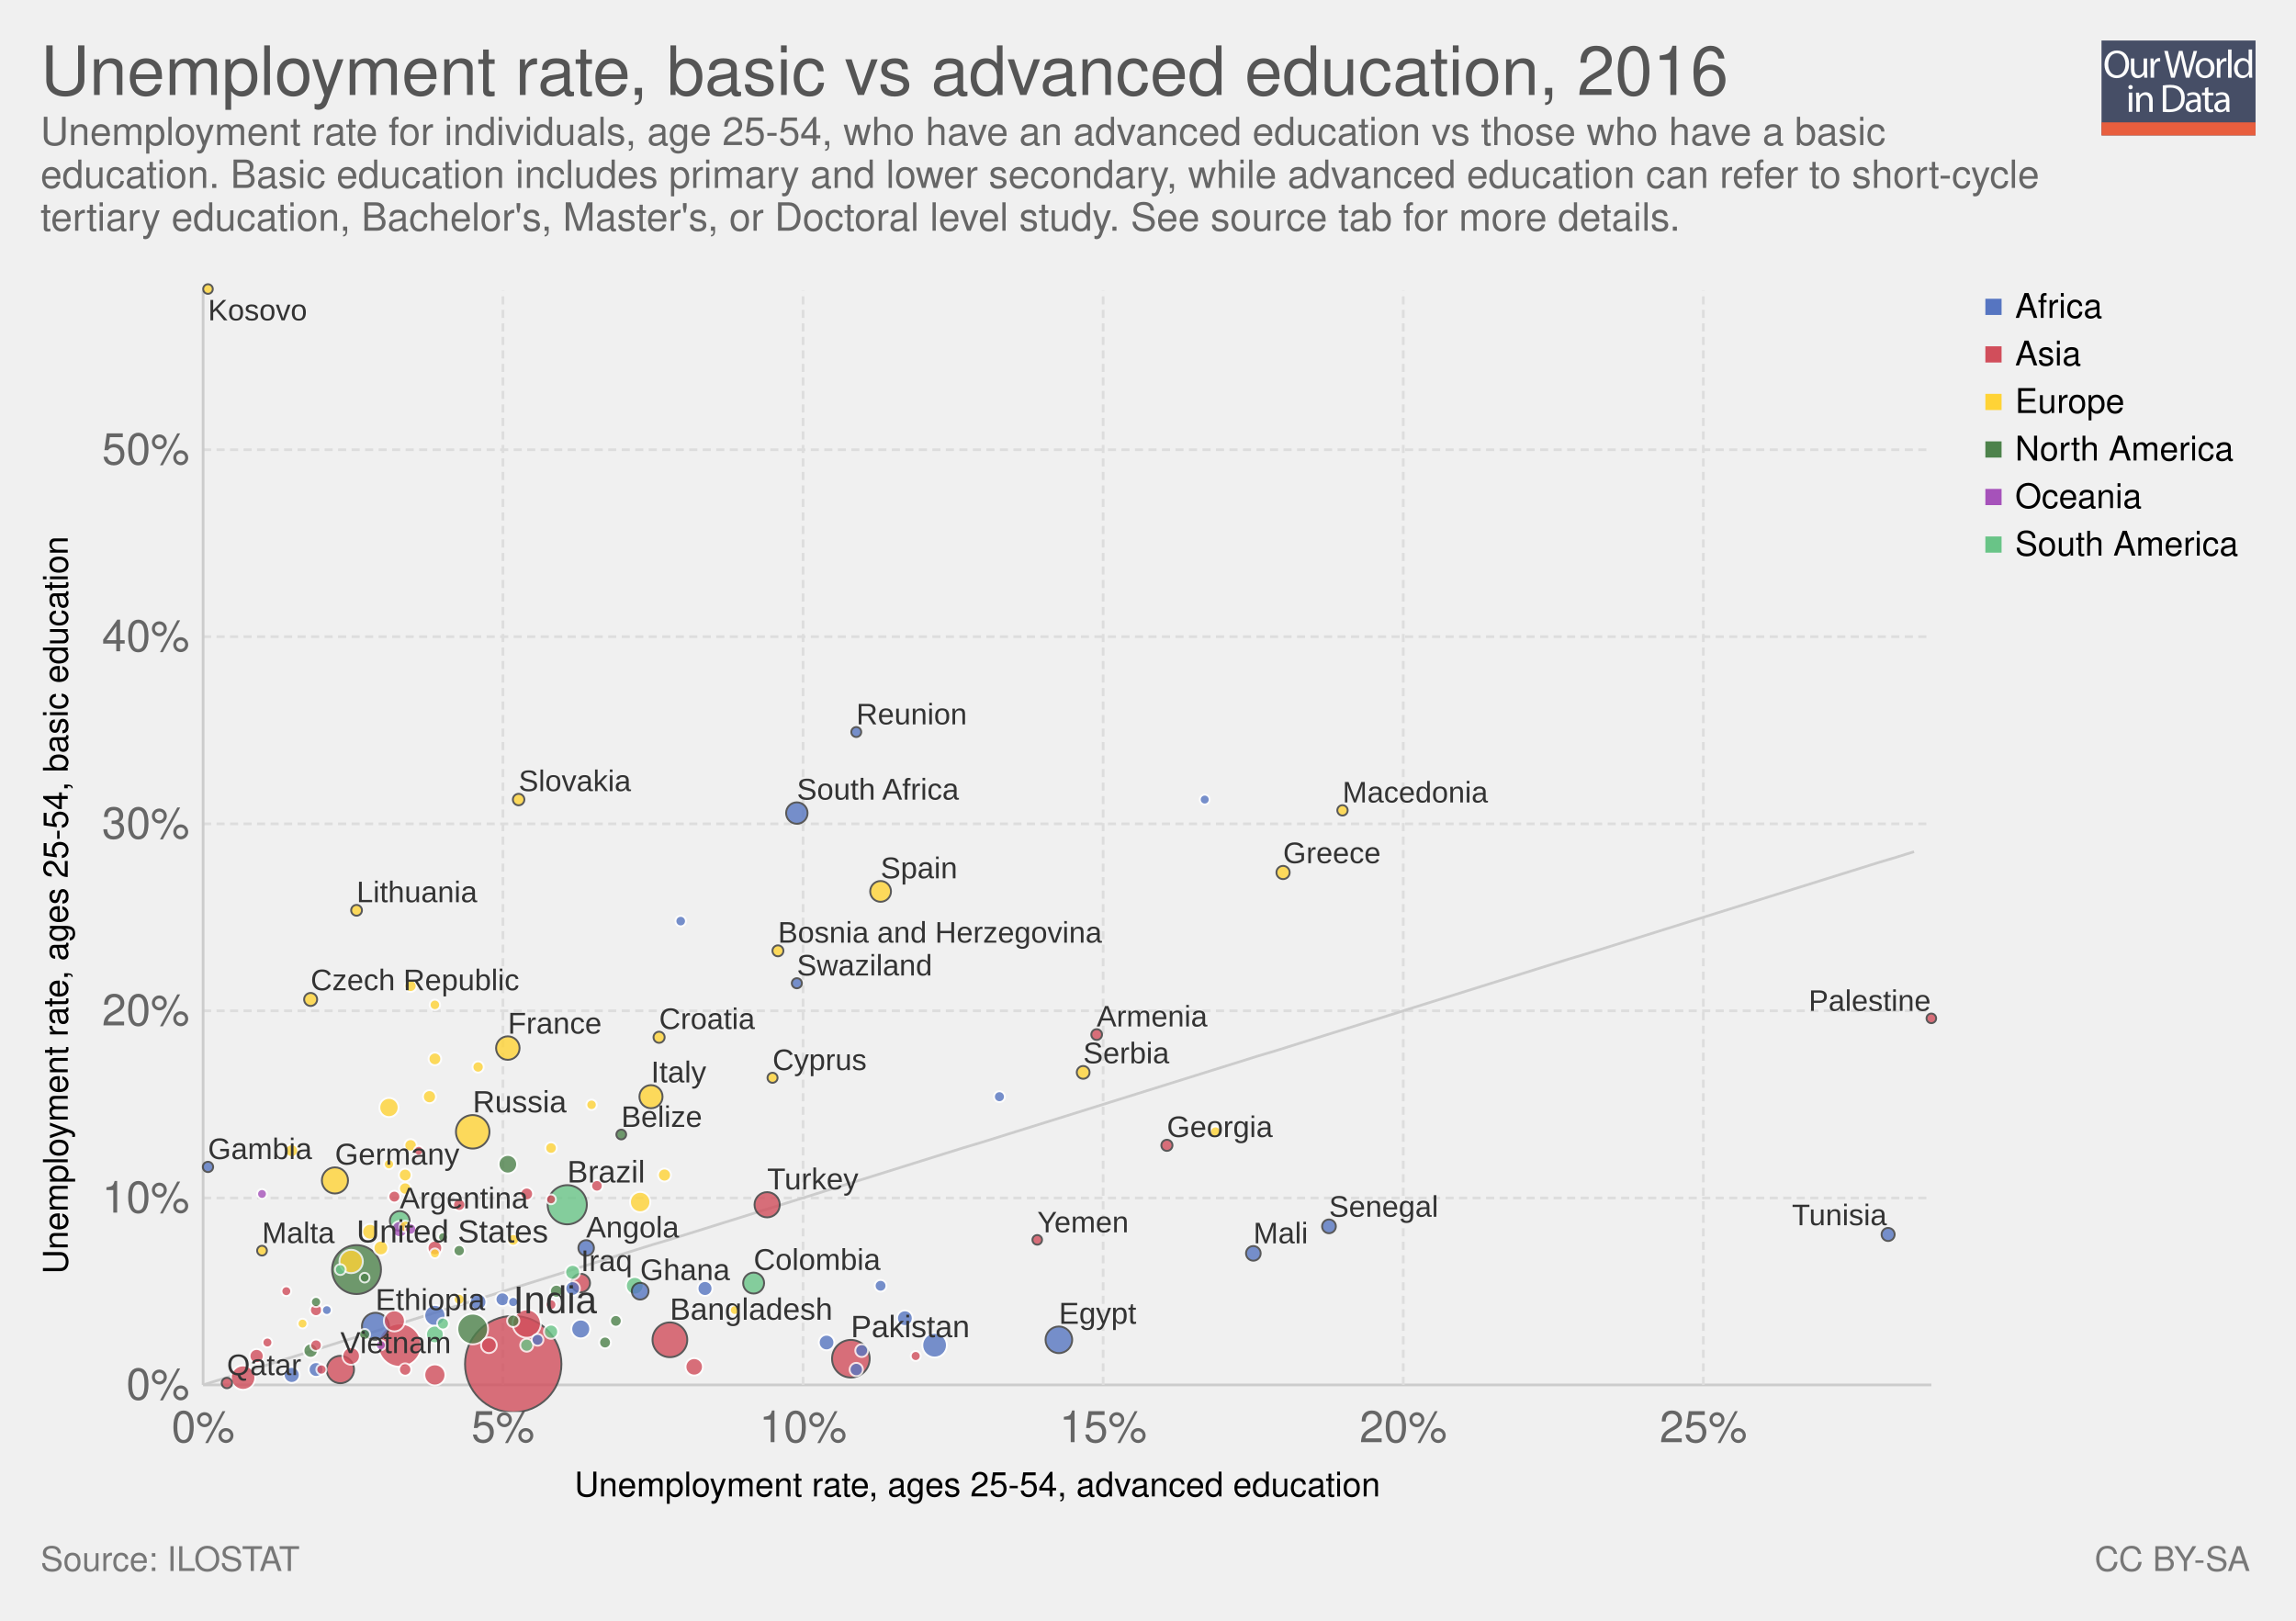
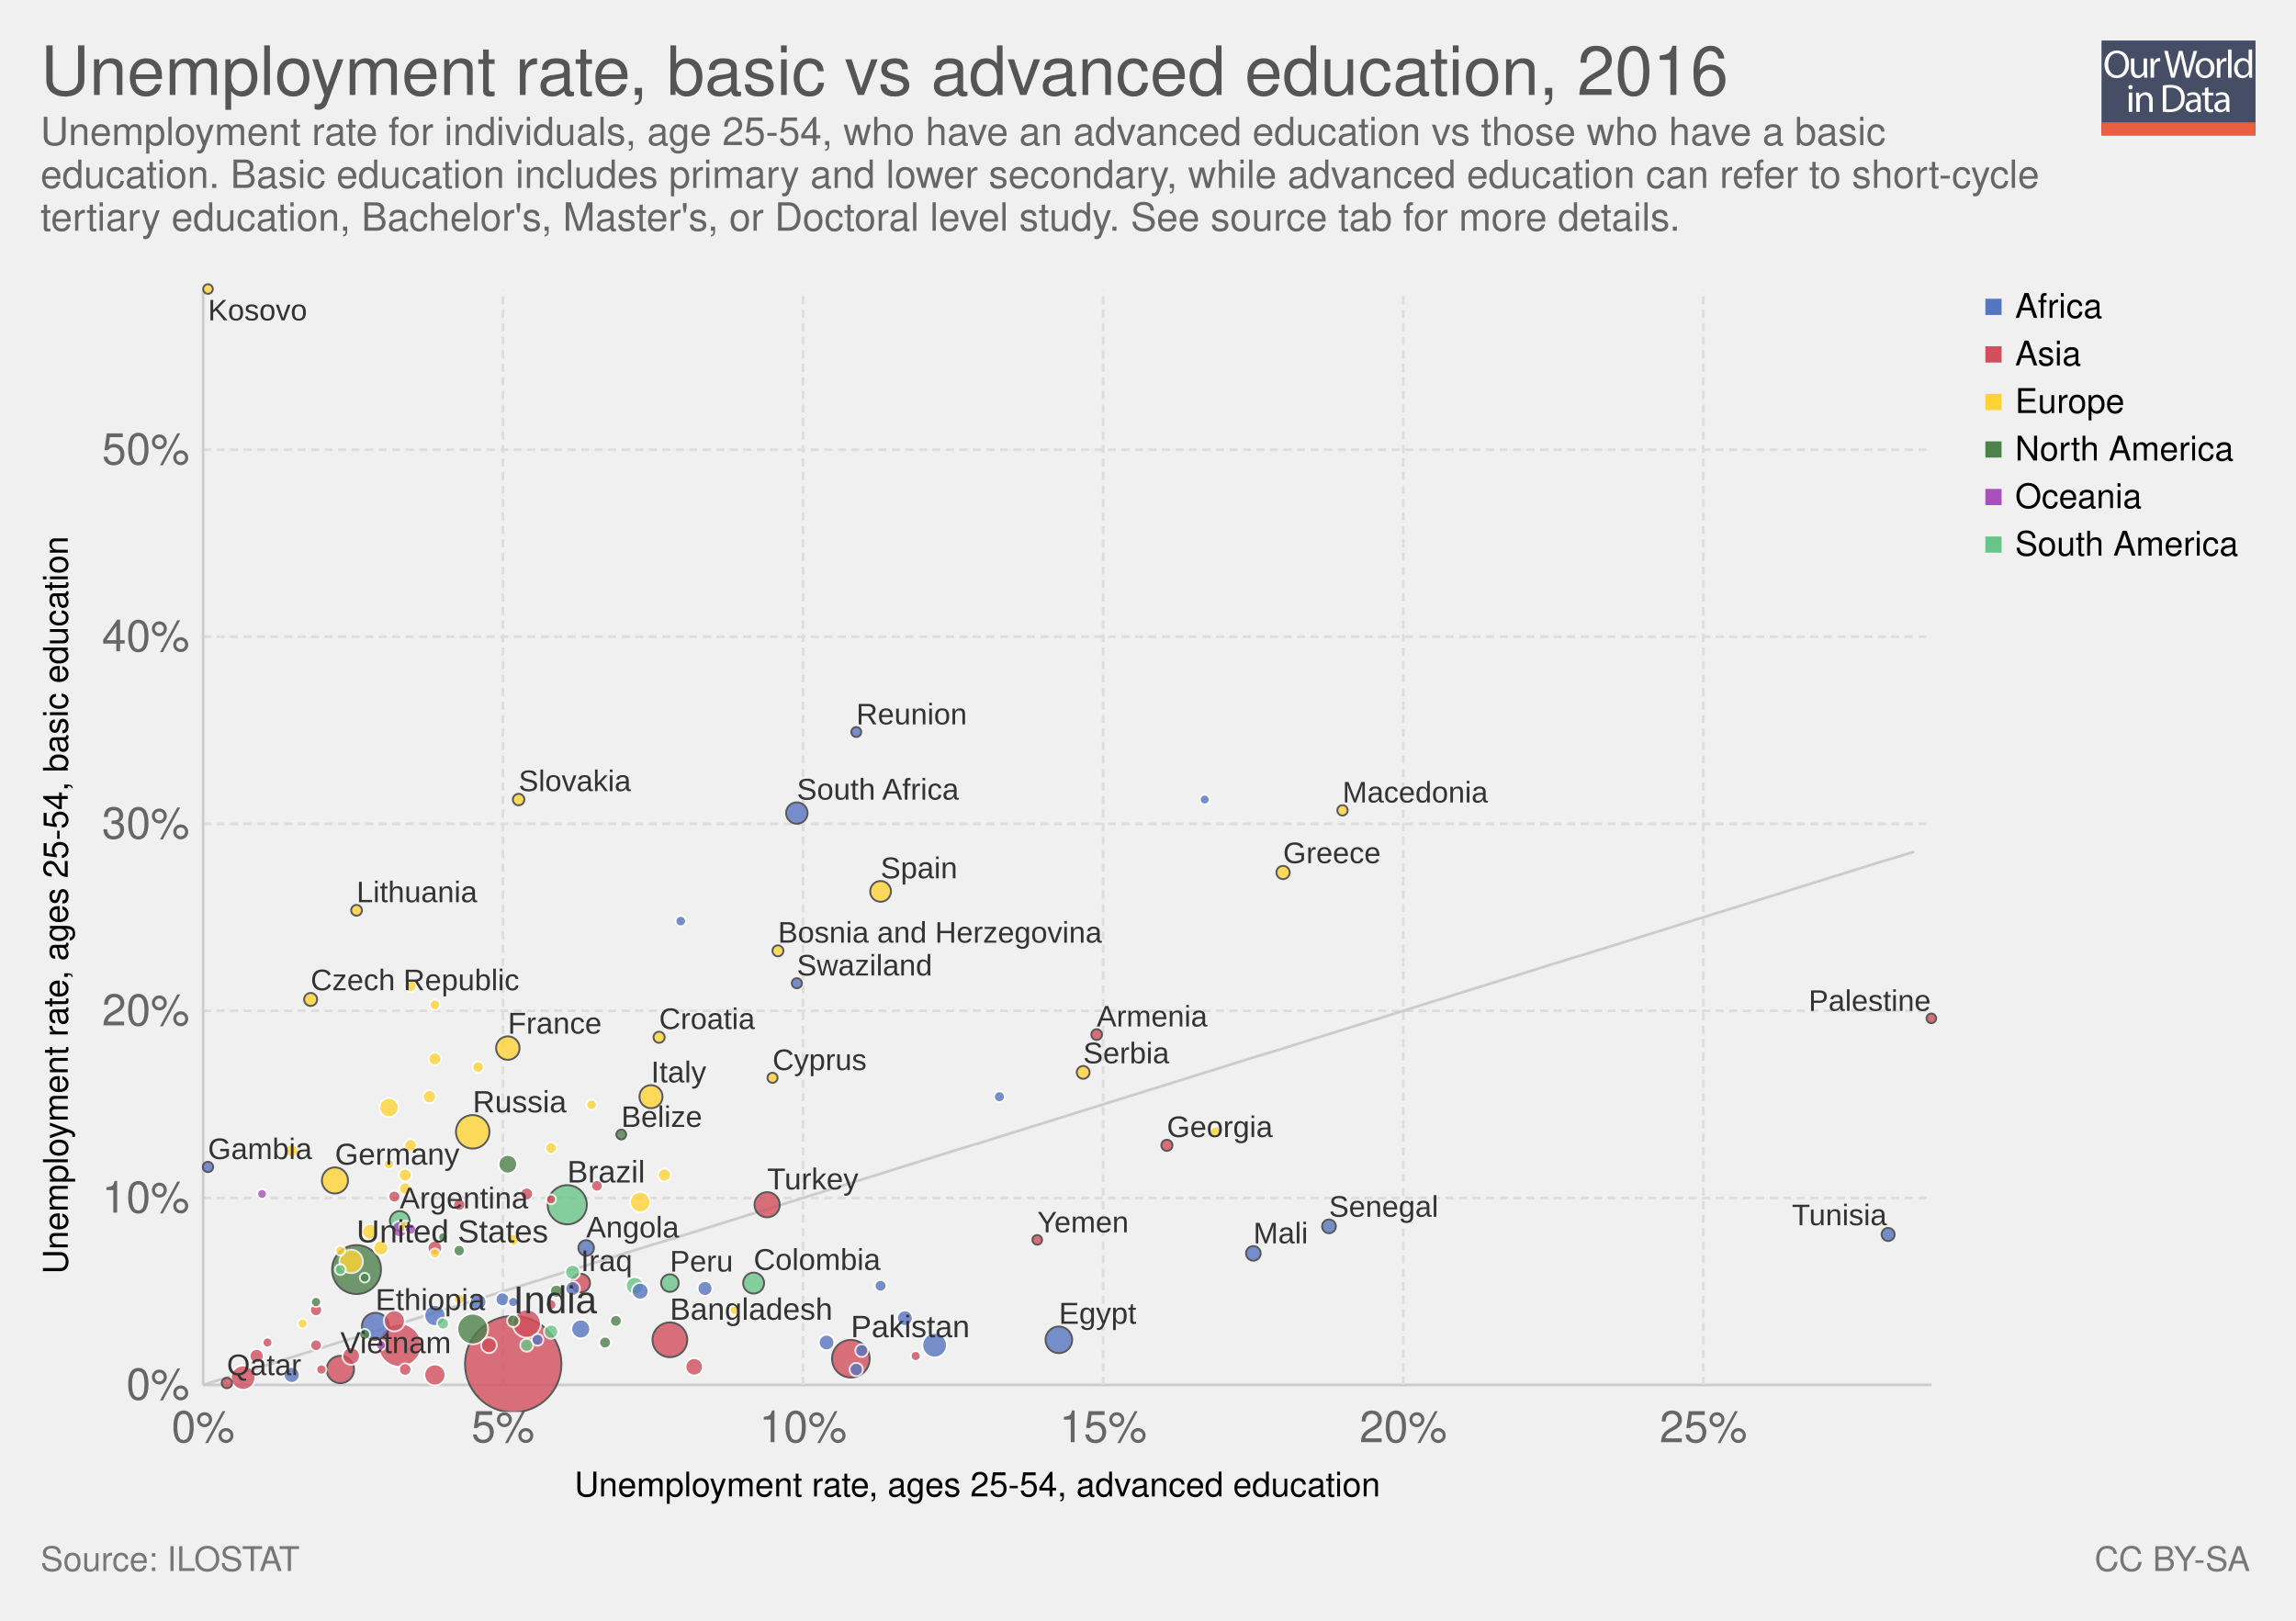
<svg xmlns="http://www.w3.org/2000/svg" xmlns:xlink="http://www.w3.org/1999/xlink" version="1.1" style="font-family: 'Helvetica Neue', Helvetica, Arial, sans-serif; font-size: 18px; background-color: white; text-rendering: optimizeLegibility; -webkit-font-smoothing: antialiased;" width="850" height="600">
  <g class="ChartTab">
    <g class="HeaderView">
      <g opacity="0.8" transform="translate(778, 15) scale(0.27)">
        <a xlink:href="https://ourworldindata.org" target="_blank">
          <g>
            <rect x="0" y="0" fill="#1B2543" width="211.2" height="130.1" />
            <rect x="0" y="112.2" fill="#E63912" width="211.2" height="17.9" />
            <g>
              <rect x="1.2" y="12.3" fill="none" width="210.2" height="99.2" />
              <path fill="#FFFFFF" d="M37.8,32.2c0,12.7-7.7,19.4-17.1,19.4c-9.7,0-16.6-7.5-16.6-18.7c0-11.7,7.3-19.3,17.1-19.3 C31.3,13.7,37.8,21.3,37.8,32.2z M9.2,32.8c0,7.9,4.3,14.9,11.8,14.9c7.5,0,11.8-6.9,11.8-15.3c0-7.3-3.8-14.9-11.8-14.9 C13.1,17.5,9.2,24.8,9.2,32.8z" />
              <path fill="#FFFFFF" d="M62.7,43.8c0,2.7,0.1,5.1,0.2,7.2h-4.3l-0.3-4.3h-0.1c-1.3,2.1-4,4.9-8.8,4.9c-4.2,0-9.1-2.3-9.1-11.6 V24.6h4.8v14.6c0,5,1.5,8.4,5.9,8.4c3.2,0,5.5-2.2,6.3-4.4c0.3-0.7,0.4-1.6,0.4-2.5V24.6h4.8V43.8z" />
              <path fill="#FFFFFF" d="M67.3,32.8c0-3.1-0.1-5.8-0.2-8.2h4.2l0.2,5.2h0.2c1.2-3.5,4.1-5.8,7.3-5.8c0.5,0,0.9,0.1,1.4,0.2v4.5 c-0.5-0.1-1-0.2-1.6-0.2c-3.4,0-5.8,2.6-6.5,6.2c-0.1,0.7-0.2,1.4-0.2,2.2V51h-4.8V32.8z" />
              <path fill="#FFFFFF" d="M95.4,51l-9.4-36.8h5l4.4,18.6c1.1,4.6,2.1,9.2,2.7,12.7h0.1c0.6-3.7,1.8-8,3-12.8l4.9-18.5h5l4.5,18.7 c1,4.4,2,8.7,2.6,12.6h0.1c0.8-4,1.8-8.1,3-12.7l4.9-18.5h4.9L120.6,51h-5L111,31.9c-1.1-4.7-1.9-8.3-2.4-12h-0.1 c-0.7,3.7-1.5,7.3-2.8,12L100.4,51H95.4z" />
              <path fill="#FFFFFF" d="M154.9,37.6c0,9.8-6.8,14-13.2,14c-7.2,0-12.7-5.2-12.7-13.6c0-8.8,5.8-14,13.1-14 C149.8,24,154.9,29.5,154.9,37.6z M133.9,37.9c0,5.8,3.3,10.1,8,10.1c4.6,0,8-4.3,8-10.3c0-4.5-2.2-10.1-7.9-10.1 C136.3,27.6,133.9,32.8,133.9,37.9z" />
              <path fill="#FFFFFF" d="M158.2,32.8c0-3.1-0.1-5.8-0.2-8.2h4.2l0.2,5.2h0.2c1.2-3.5,4.1-5.8,7.3-5.8c0.5,0,0.9,0.1,1.4,0.2v4.5 c-0.5-0.1-1-0.2-1.6-0.2c-3.4,0-5.8,2.6-6.5,6.2c-0.1,0.7-0.2,1.4-0.2,2.2V51h-4.8V32.8z" />
              <path fill="#FFFFFF" d="M173.5,12.3h4.8V51h-4.8V12.3z" />
              <path fill="#FFFFFF" d="M206.5,12.3v31.9c0,2.3,0.1,5,0.2,6.8h-4.3l-0.2-4.6H202c-1.5,2.9-4.7,5.2-9,5.2 c-6.4,0-11.3-5.4-11.3-13.4c-0.1-8.8,5.4-14.2,11.9-14.2c4,0,6.8,1.9,8,4h0.1V12.3H206.5z M201.7,35.4c0-0.6-0.1-1.4-0.2-2 c-0.7-3.1-3.3-5.6-6.9-5.6c-5,0-7.9,4.4-7.9,10.2c0,5.3,2.6,9.8,7.8,9.8c3.2,0,6.2-2.1,7.1-5.7c0.2-0.7,0.2-1.3,0.2-2.1V35.4z" />
              <path fill="#FFFFFF" d="M42.8,64c0.1,1.6-1.1,2.9-3.1,2.9c-1.7,0-2.9-1.3-2.9-2.9c0-1.7,1.3-3,3-3C41.7,61,42.8,62.3,42.8,64z M37.4,97.8V71.4h4.8v26.4H37.4z" />
              <path fill="#FFFFFF" d="M47.5,78.6c0-2.7-0.1-5-0.2-7.1h4.3l0.3,4.4h0.1c1.3-2.5,4.4-5,8.8-5c3.7,0,9.4,2.2,9.4,11.2v15.8h-4.8 V82.6c0-4.3-1.6-7.8-6.1-7.8c-3.2,0-5.6,2.2-6.5,4.9c-0.2,0.6-0.3,1.4-0.3,2.2v15.9h-4.8V78.6z" />
              <path fill="#FFFFFF" d="M84,61.6c2.9-0.4,6.3-0.8,10.1-0.8c6.8,0,11.7,1.6,14.9,4.6c3.3,3,5.2,7.3,5.2,13.2c0,6-1.9,10.9-5.3,14.3 c-3.4,3.4-9.1,5.3-16.3,5.3c-3.4,0-6.2-0.2-8.6-0.4V61.6z M88.8,94.1c1.2,0.2,3,0.3,4.8,0.3c10.2,0,15.7-5.7,15.7-15.6 c0.1-8.7-4.9-14.2-14.9-14.2c-2.5,0-4.3,0.2-5.6,0.5V94.1z" />
              <path fill="#FFFFFF" d="M132.1,97.8l-0.4-3.3h-0.2c-1.5,2.1-4.3,3.9-8.1,3.9c-5.4,0-8.1-3.8-8.1-7.6c0-6.4,5.7-9.9,15.9-9.8v-0.5 c0-2.2-0.6-6.1-6-6.1c-2.5,0-5,0.8-6.9,2l-1.1-3.2c2.2-1.4,5.4-2.3,8.7-2.3c8.1,0,10.1,5.5,10.1,10.8v9.9c0,2.3,0.1,4.5,0.4,6.3 H132.1z M131.4,84.4c-5.3-0.1-11.2,0.8-11.2,5.9c0,3.1,2.1,4.6,4.5,4.6c3.4,0,5.6-2.2,6.4-4.4c0.2-0.5,0.3-1,0.3-1.5V84.4z" />
              <path fill="#FFFFFF" d="M146.6,63.9v7.6h6.9v3.7h-6.9v14.2c0,3.3,0.9,5.1,3.6,5.1c1.3,0,2.2-0.2,2.8-0.3l0.2,3.6 c-0.9,0.4-2.4,0.7-4.3,0.7c-2.2,0-4-0.7-5.2-2c-1.4-1.4-1.9-3.8-1.9-6.9V75.1h-4.1v-3.7h4.1v-6.3L146.6,63.9z" />
              <path fill="#FFFFFF" d="M171.4,97.8l-0.4-3.3h-0.2c-1.5,2.1-4.3,3.9-8.1,3.9c-5.4,0-8.1-3.8-8.1-7.6c0-6.4,5.7-9.9,15.9-9.8v-0.5 c0-2.2-0.6-6.1-6-6.1c-2.5,0-5,0.8-6.9,2l-1.1-3.2c2.2-1.4,5.4-2.3,8.7-2.3c8.1,0,10.1,5.5,10.1,10.8v9.9c0,2.3,0.1,4.5,0.4,6.3 H171.4z M170.7,84.4c-5.3-0.1-11.2,0.8-11.2,5.9c0,3.1,2.1,4.6,4.5,4.6c3.4,0,5.6-2.2,6.4-4.4c0.2-0.5,0.3-1,0.3-1.5V84.4z" />
            </g>
          </g>
        </a>
      </g>
      <a href="https://ourworldindata.org/grapher/unemployment-rate-with-basic-vs-advanced-education" target="_blank">
        <text font-size="25.20" x="15.0" y="35.2" fill="#555">
          <tspan x="15" y="35.16">Unemployment rate, basic vs advanced education, 2016</tspan>
        </text>
      </a>
      <text font-size="14.40" x="15.0" y="53.7" fill="#666">
        <tspan x="15" y="53.72">Unemployment rate for individuals, age 25-54, who have an advanced education vs those who have a basic</tspan>
        <tspan x="15" y="69.56">education. Basic education includes primary and lower secondary, while advanced education can refer to short-cycle</tspan>
        <tspan x="15" y="85.4">tertiary education, Bachelor's, Master's, or Doctoral level study. See source tab for more details.</tspan>
      </text>
    </g>
    <g>
      <g class="AxisBoxView">
        <g class="HorizontalAxis">
          <text font-size="12.60" x="212.7" y="554.0">
            <tspan x="212.666" y="553.98">Unemployment rate, ages 25-54,  advanced education</tspan>
          </text>
          <text x="75.2" y="533.9" fill="#666" text-anchor="middle" font-size="16.2">0%</text>
          <text x="186.2" y="533.9" fill="#666" text-anchor="middle" font-size="16.2">5%</text>
          <text x="297.3" y="533.9" fill="#666" text-anchor="middle" font-size="16.2">10%</text>
          <text x="408.4" y="533.9" fill="#666" text-anchor="middle" font-size="16.2">15%</text>
          <text x="519.5" y="533.9" fill="#666" text-anchor="middle" font-size="16.2">20%</text>
          <text x="630.6" y="533.9" fill="#666" text-anchor="middle" font-size="16.2">25%</text>
        </g>
        <g class="VerticalAxis">
          <text font-size="12.60" x="-471.7" y="25.1" transform="rotate(-90)">
            <tspan x="-471.658" y="25.08">Unemployment rate, ages 25-54,  basic education</tspan>
          </text>
          <text x="70.16" y="512.7" fill="#666" dominant-baseline="middle" text-anchor="end" font-size="16.2">0%</text>
          <text x="70.16" y="443.5" fill="#666" dominant-baseline="middle" text-anchor="end" font-size="16.2">10%</text>
          <text x="70.16" y="374.2" fill="#666" dominant-baseline="middle" text-anchor="end" font-size="16.2">20%</text>
          <text x="70.16" y="305" fill="#666" dominant-baseline="middle" text-anchor="end" font-size="16.2">30%</text>
          <text x="70.16" y="235.7" fill="#666" dominant-baseline="middle" text-anchor="end" font-size="16.2">40%</text>
          <text x="70.16" y="166.5" fill="#666" dominant-baseline="middle" text-anchor="end" font-size="16.2">50%</text>
        </g>
        <g class="AxisGridLines">
          <line x1="75.16" y1="512.7" x2="715.00" y2="512.7" stroke="#ccc" />
          <line x1="75.16" y1="443.5" x2="715.00" y2="443.5" stroke="#ddd" stroke-dasharray="3,2" />
          <line x1="75.16" y1="374.2" x2="715.00" y2="374.2" stroke="#ddd" stroke-dasharray="3,2" />
          <line x1="75.16" y1="305" x2="715.00" y2="305" stroke="#ddd" stroke-dasharray="3,2" />
          <line x1="75.16" y1="235.7" x2="715.00" y2="235.7" stroke="#ddd" stroke-dasharray="3,2" />
          <line x1="75.16" y1="166.5" x2="715.00" y2="166.5" stroke="#ddd" stroke-dasharray="3,2" />
        </g>
        <g class="AxisGridLines">
          <line x1="75.2" y1="512.70" x2="75.2" y2="107.60" stroke="#ccc" />
          <line x1="186.2" y1="512.70" x2="186.2" y2="107.60" stroke="#ddd" stroke-dasharray="3,2" />
          <line x1="297.3" y1="512.70" x2="297.3" y2="107.60" stroke="#ddd" stroke-dasharray="3,2" />
          <line x1="408.4" y1="512.70" x2="408.4" y2="107.60" stroke="#ddd" stroke-dasharray="3,2" />
          <line x1="519.5" y1="512.70" x2="519.5" y2="107.60" stroke="#ddd" stroke-dasharray="3,2" />
          <line x1="630.6" y1="512.70" x2="630.6" y2="107.60" stroke="#ddd" stroke-dasharray="3,2" />
        </g>
      </g>
      <g class="ComparisonLine">
        <defs>
          <clipPath id="axisBounds-1">
            <rect x="75.162" y="107.6" width="639.838" height="405.1" />
          </clipPath>
        </defs>
        <path d="M75.2,512.7L81.6,510.7L88,508.7L94.4,506.7L100.8,504.7L107.2,502.7L113.6,500.7L120,498.7L126.3,496.7L132.7,494.8L139.1,492.8L145.5,490.8L151.9,488.8L158.3,486.8L164.7,484.8L171.1,482.8L177.5,480.8L183.9,478.8L190.3,476.8L196.7,474.8L203.1,472.8L209.5,470.8L215.9,468.8L222.3,466.8L228.7,464.8L235.1,462.8L241.5,460.8L247.9,458.9L254.3,456.9L260.7,454.9L267.1,452.9L273.5,450.9L279.9,448.9L286.3,446.9L292.7,444.9L299.1,442.9L305.5,440.9L311.9,438.9L318.3,436.9L324.7,434.9L331.1,432.9L337.5,430.9L343.9,428.9L350.3,426.9L356.7,424.9L363.1,423L369.5,421L375.9,419L382.3,417L388.7,415L395.1,413L401.5,411L407.9,409L414.3,407L420.7,405L427.1,403L433.5,401L439.9,399L446.3,397L452.7,395L459.1,393L465.5,391L471.9,389.1L478.3,387.1L484.7,385.1L491.1,383.1L497.5,381.1L503.9,379.1L510.3,377.1L516.7,375.1L523,373.1L529.4,371.1L535.8,369.1L542.2,367.1L548.6,365.1L555,363.1L561.4,361.1L567.8,359.1L574.2,357.1L580.6,355.1L587,353.2L593.4,351.2L599.8,349.2L606.2,347.2L612.6,345.2L619,343.2L625.4,341.2L631.8,339.2L638.2,337.2L644.6,335.2L651,333.2L657.4,331.2L663.8,329.2L670.2,327.2L676.6,325.2L683,323.2L689.4,321.2L695.8,319.2L702.2,317.3L708.6,315.3" clip-path="url(#axisBounds-1)" fill="none" stroke="#ccc" />
      </g>
      <g clip-path="url(#scatterBounds-2)" font-family="Arial Narrow, Arial, sans-serif" class="PointsWithLabels clickable">
        <rect x="75.162" y="107.6" width="639.838" height="405.1" fill="rgba(255,255,255,0)" />
        <defs>
          <clipPath id="scatterBounds-2">
            <rect x="65.162" y="97.6" width="659.838" height="425.1" />
          </clipPath>
        </defs>
        <g class="key-India_0">
          <circle cx="190.00" cy="505.00" r="17.84" fill="#d14e5b" opacity="0.8" stroke="#333" stroke-width="0.7" />
        </g>
        <g class="key-United-States_0">
          <circle cx="132.00" cy="470.00" r="9.05" fill="#4d824b" opacity="0.8" stroke="#333" stroke-width="0.7" />
        </g>
        <g class="key-Indonesia_0">
          <circle cx="148.00" cy="498.00" r="8.02" fill="#d14e5b" opacity="0.8" stroke="#fff" stroke-width="0.7" />
        </g>
        <g class="key-Brazil_0">
          <circle cx="210.00" cy="446.00" r="7.25" fill="#69c487" opacity="0.8" stroke="#333" stroke-width="0.7" />
        </g>
        <g class="key-Pakistan_0">
          <circle cx="315.00" cy="503.00" r="6.96" fill="#d14e5b" opacity="0.8" stroke="#333" stroke-width="0.7" />
        </g>
        <g class="key-Bangladesh_0">
          <circle cx="248.00" cy="496.00" r="6.43" fill="#d14e5b" opacity="0.8" stroke="#333" stroke-width="0.7" />
        </g>
        <g class="key-Russia_0">
          <circle cx="175.00" cy="419.00" r="6.20" fill="#ffd336" opacity="0.8" stroke="#333" stroke-width="0.7" />
        </g>
        <g class="key-Mexico_0">
          <circle cx="175.00" cy="492.00" r="5.68" fill="#4d824b" opacity="0.8" stroke="#fff" stroke-width="0.7" />
        </g>
        <g class="key-Philippines_0">
          <circle cx="195.00" cy="490.00" r="5.24" fill="#d14e5b" opacity="0.8" stroke="#fff" stroke-width="0.7" />
        </g>
        <g class="key-Vietnam_0">
          <circle cx="126.00" cy="507.00" r="5.06" fill="#d14e5b" opacity="0.8" stroke="#333" stroke-width="0.7" />
        </g>
        <g class="key-Ethiopia_0">
          <circle cx="139.00" cy="491.00" r="5.00" fill="#5675c1" opacity="0.8" stroke="#333" stroke-width="0.7" />
        </g>
        <g class="key-Egypt_0">
          <circle cx="392.00" cy="496.00" r="4.93" fill="#5675c1" opacity="0.8" stroke="#333" stroke-width="0.7" />
        </g>
        <g class="key-Germany_0">
          <circle cx="124.00" cy="437.00" r="4.84" fill="#ffd336" opacity="0.8" stroke="#333" stroke-width="0.7" />
        </g>
        <g class="key-Turkey_0">
          <circle cx="284.00" cy="446.00" r="4.67" fill="#d14e5b" opacity="0.8" stroke="#333" stroke-width="0.7" />
        </g>
        <g class="key-Democratic-Republic-of-Congo_0">
          <circle cx="346.00" cy="498.00" r="4.56" fill="#5675c1" opacity="0.8" stroke="#fff" stroke-width="0.7" />
        </g>
        <g class="key-Thailand_0">
          <circle cx="90.00" cy="510.00" r="4.53" fill="#d14e5b" opacity="0.8" stroke="#fff" stroke-width="0.7" />
        </g>
        <g class="key-France_0">
          <circle cx="188.00" cy="388.00" r="4.35" fill="#ffd336" opacity="0.8" stroke="#333" stroke-width="0.7" />
        </g>
        <g class="key-United-Kingdom_0">
          <circle cx="130.00" cy="467.00" r="4.33" fill="#ffd336" opacity="0.8" stroke="#fff" stroke-width="0.7" />
        </g>
        <g class="key-Italy_0">
          <circle cx="241.00" cy="406.00" r="4.28" fill="#ffd336" opacity="0.8" stroke="#333" stroke-width="0.7" />
        </g>
        <g class="key-South-Africa_0">
          <circle cx="295.00" cy="301.00" r="3.97" fill="#5675c1" opacity="0.8" stroke="#333" stroke-width="0.7" />
        </g>
        <g class="key-Tanzania_0">
          <circle cx="161.00" cy="487.00" r="3.91" fill="#5675c1" opacity="0.8" stroke="#fff" stroke-width="0.7" />
        </g>
        <g class="key-Myanmar_0">
          <circle cx="161.00" cy="509.00" r="3.91" fill="#d14e5b" opacity="0.8" stroke="#fff" stroke-width="0.7" />
        </g>
        <g class="key-South-Korea_0">
          <circle cx="146.00" cy="489.00" r="3.90" fill="#d14e5b" opacity="0.8" stroke="#fff" stroke-width="0.7" />
        </g>
        <g class="key-Colombia_0">
          <circle cx="279.00" cy="475.00" r="3.88" fill="#69c487" opacity="0.8" stroke="#333" stroke-width="0.7" />
        </g>
        <g class="key-Spain_0">
          <circle cx="326.00" cy="330.00" r="3.85" fill="#ffd336" opacity="0.8" stroke="#333" stroke-width="0.7" />
        </g>
        <g class="key-Ukraine_0">
          <circle cx="237.00" cy="445.00" r="3.77" fill="#ffd336" opacity="0.8" stroke="#fff" stroke-width="0.7" />
        </g>
        <g class="key-Argentina_0">
          <circle cx="148.00" cy="452.00" r="3.66" fill="#69c487" opacity="0.8" stroke="#333" stroke-width="0.7" />
        </g>
        <g class="key-Poland_0">
          <circle cx="144.00" cy="410.00" r="3.56" fill="#ffd336" opacity="0.8" stroke="#fff" stroke-width="0.7" />
        </g>
        <g class="key-Uganda_0">
          <circle cx="215.00" cy="492.00" r="3.50" fill="#5675c1" opacity="0.8" stroke="#fff" stroke-width="0.7" />
        </g>
        <g class="key-Canada_0">
          <circle cx="188.00" cy="431.00" r="3.44" fill="#4d824b" opacity="0.8" stroke="#fff" stroke-width="0.7" />
        </g>
        <g class="key-Iraq_0">
          <circle cx="215.00" cy="475.00" r="3.43" fill="#d14e5b" opacity="0.8" stroke="#333" stroke-width="0.7" />
        </g>
        <g class="key-Venezuela_0">
          <circle cx="235.00" cy="476.00" r="3.27" fill="#69c487" opacity="0.8" stroke="#fff" stroke-width="0.7" />
        </g>
        <g class="key-Peru_0">
-           <circle cx="161.00" cy="494.00" r="3.26" fill="#69c487" opacity="0.8" stroke="#fff" stroke-width="0.7" />
+           <circle cx="248.00" cy="475.00" r="3.26" fill="#69c487" opacity="0.8" stroke="#333" stroke-width="0.7" />
        </g>
        <g class="key-Malaysia_0">
          <circle cx="130.00" cy="502.00" r="3.25" fill="#d14e5b" opacity="0.8" stroke="#fff" stroke-width="0.7" />
        </g>
        <g class="key-Saudi-Arabia_0">
          <circle cx="257.00" cy="506.00" r="3.23" fill="#d14e5b" opacity="0.8" stroke="#fff" stroke-width="0.7" />
        </g>
        <g class="key-Ghana_0">
-           <circle cx="237.00" cy="478.00" r="3.10" fill="#5675c1" opacity="0.8" stroke="#333" stroke-width="0.7" />
+           <circle cx="237.00" cy="478.00" r="3.10" fill="#5675c1" opacity="0.8" stroke="#fff" stroke-width="0.7" />
        </g>
        <g class="key-Mozambique_0">
          <circle cx="177.00" cy="482.00" r="3.06" fill="#5675c1" opacity="0.8" stroke="#fff" stroke-width="0.7" />
        </g>
        <g class="key-Australia_0">
          <circle cx="148.00" cy="455.00" r="2.99" fill="#a652ba" opacity="0.8" stroke="#fff" stroke-width="0.7" />
        </g>
        <g class="key-Madagascar_0">
          <circle cx="108.00" cy="509.00" r="2.96" fill="#5675c1" opacity="0.8" stroke="#fff" stroke-width="0.7" />
        </g>
        <g class="key-Sri-Lanka_0">
          <circle cx="181.00" cy="498.00" r="2.91" fill="#d14e5b" opacity="0.8" stroke="#fff" stroke-width="0.7" />
        </g>
        <g class="key-Romania_0">
          <circle cx="137.00" cy="456.00" r="2.91" fill="#ffd336" opacity="0.8" stroke="#fff" stroke-width="0.7" />
        </g>
        <g class="key-Cote-d__0027Ivoire_0">
          <circle cx="335.00" cy="488.00" r="2.90" fill="#5675c1" opacity="0.8" stroke="#fff" stroke-width="0.7" />
        </g>
        <g class="key-Cameroon_0">
          <circle cx="306.00" cy="497.00" r="2.89" fill="#5675c1" opacity="0.8" stroke="#fff" stroke-width="0.7" />
        </g>
        <g class="key-Angola_0">
          <circle cx="217.00" cy="462.00" r="2.88" fill="#5675c1" opacity="0.8" stroke="#333" stroke-width="0.7" />
        </g>
        <g class="key-Burkina-Faso_0">
          <circle cx="261.00" cy="477.00" r="2.76" fill="#5675c1" opacity="0.8" stroke="#fff" stroke-width="0.7" />
        </g>
        <g class="key-Chile_0">
          <circle cx="212.00" cy="471.00" r="2.74" fill="#69c487" opacity="0.8" stroke="#fff" stroke-width="0.7" />
        </g>
-         <g class="key-Niger_0">
-           <circle cx="117.00" cy="507.00" r="2.73" fill="#5675c1" opacity="0.8" stroke="#fff" stroke-width="0.7" />
-         </g>
        <g class="key-Mali_0">
          <circle cx="464.00" cy="464.00" r="2.71" fill="#5675c1" opacity="0.8" stroke="#333" stroke-width="0.7" />
        </g>
        <g class="key-Netherlands_0">
          <circle cx="141.00" cy="462.00" r="2.71" fill="#ffd336" opacity="0.8" stroke="#fff" stroke-width="0.7" />
        </g>
        <g class="key-Kazakhstan_0">
          <circle cx="161.00" cy="462.00" r="2.70" fill="#d14e5b" opacity="0.8" stroke="#fff" stroke-width="0.7" />
        </g>
        <g class="key-Malawi_0">
          <circle cx="212.00" cy="477.00" r="2.69" fill="#5675c1" opacity="0.8" stroke="#fff" stroke-width="0.7" />
        </g>
-         <g class="key-Guatemala_0">
-           <circle cx="115.00" cy="500.00" r="2.65" fill="#4d824b" opacity="0.8" stroke="#fff" stroke-width="0.7" />
-         </g>
        <g class="key-Ecuador_0">
          <circle cx="204.00" cy="493.00" r="2.63" fill="#69c487" opacity="0.8" stroke="#fff" stroke-width="0.7" />
        </g>
        <g class="key-Cambodia_0">
          <circle cx="95.00" cy="502.00" r="2.61" fill="#d14e5b" opacity="0.8" stroke="#fff" stroke-width="0.7" />
        </g>
        <g class="key-Senegal_0">
          <circle cx="492.00" cy="454.00" r="2.55" fill="#5675c1" opacity="0.8" stroke="#333" stroke-width="0.7" />
        </g>
        <g class="key-Zimbabwe_0">
          <circle cx="186.00" cy="481.00" r="2.54" fill="#5675c1" opacity="0.8" stroke="#fff" stroke-width="0.7" />
        </g>
        <g class="key-Rwanda_0">
          <circle cx="317.00" cy="507.00" r="2.46" fill="#5675c1" opacity="0.8" stroke="#fff" stroke-width="0.7" />
        </g>
        <g class="key-Greece_0">
          <circle cx="475.00" cy="323.00" r="2.45" fill="#ffd336" opacity="0.8" stroke="#333" stroke-width="0.7" />
        </g>
        <g class="key-Belgium_0">
          <circle cx="159.00" cy="406.00" r="2.42" fill="#ffd336" opacity="0.8" stroke="#fff" stroke-width="0.7" />
        </g>
        <g class="key-Tunisia_0">
          <circle cx="699.00" cy="457.00" r="2.42" fill="#5675c1" opacity="0.8" stroke="#333" stroke-width="0.7" />
        </g>
        <g class="key-Portugal_0">
          <circle cx="246.00" cy="435.00" r="2.41" fill="#ffd336" opacity="0.8" stroke="#fff" stroke-width="0.7" />
        </g>
        <g class="key-Czech-Republic_0">
          <circle cx="115.00" cy="370.00" r="2.41" fill="#ffd336" opacity="0.8" stroke="#333" stroke-width="0.7" />
        </g>
        <g class="key-Bolivia_0">
          <circle cx="195.00" cy="498.00" r="2.40" fill="#69c487" opacity="0.8" stroke="#fff" stroke-width="0.7" />
        </g>
        <g class="key-Dominican-Republic_0">
          <circle cx="206.00" cy="478.00" r="2.39" fill="#4d824b" opacity="0.8" stroke="#fff" stroke-width="0.7" />
        </g>
        <g class="key-Hungary_0">
          <circle cx="108.00" cy="426.00" r="2.37" fill="#ffd336" opacity="0.8" stroke="#fff" stroke-width="0.7" />
        </g>
        <g class="key-Serbia_0">
          <circle cx="401.00" cy="397.00" r="2.37" fill="#ffd336" opacity="0.8" stroke="#333" stroke-width="0.7" />
        </g>
        <g class="key-Benin_0">
          <circle cx="319.00" cy="500.00" r="2.36" fill="#5675c1" opacity="0.8" stroke="#fff" stroke-width="0.7" />
        </g>
        <g class="key-Sweden_0">
          <circle cx="161.00" cy="392.00" r="2.35" fill="#ffd336" opacity="0.8" stroke="#fff" stroke-width="0.7" />
        </g>
        <g class="key-Azerbaijan_0">
          <circle cx="195.00" cy="442.00" r="2.35" fill="#d14e5b" opacity="0.8" stroke="#fff" stroke-width="0.7" />
        </g>
        <g class="key-Belarus_0">
          <circle cx="150.00" cy="435.00" r="2.35" fill="#ffd336" opacity="0.8" stroke="#fff" stroke-width="0.7" />
        </g>
        <g class="key-Austria_0">
          <circle cx="152.00" cy="424.00" r="2.29" fill="#ffd336" opacity="0.8" stroke="#fff" stroke-width="0.7" />
        </g>
        <g class="key-United-Arab-Emirates_0">
          <circle cx="150.00" cy="507.00" r="2.28" fill="#d14e5b" opacity="0.8" stroke="#fff" stroke-width="0.7" />
        </g>
        <g class="key-Honduras_0">
          <circle cx="190.00" cy="489.00" r="2.27" fill="#4d824b" opacity="0.8" stroke="#fff" stroke-width="0.7" />
        </g>
        <g class="key-Israel_0">
          <circle cx="170.00" cy="446.00" r="2.26" fill="#d14e5b" opacity="0.8" stroke="#fff" stroke-width="0.7" />
        </g>
        <g class="key-Switzerland_0">
          <circle cx="150.00" cy="440.00" r="2.26" fill="#ffd336" opacity="0.8" stroke="#fff" stroke-width="0.7" />
        </g>
        <g class="key-Bulgaria_0">
          <circle cx="152.00" cy="365.00" r="2.23" fill="#ffd336" opacity="0.8" stroke="#fff" stroke-width="0.7" />
        </g>
        <g class="key-Hong-Kong_0">
          <circle cx="117.00" cy="485.00" r="2.23" fill="#d14e5b" opacity="0.8" stroke="#fff" stroke-width="0.7" />
        </g>
        <g class="key-Paraguay_0">
          <circle cx="164.00" cy="490.00" r="2.20" fill="#69c487" opacity="0.8" stroke="#fff" stroke-width="0.7" />
        </g>
        <g class="key-Laos_0">
          <circle cx="146.00" cy="443.00" r="2.19" fill="#d14e5b" opacity="0.8" stroke="#fff" stroke-width="0.7" />
        </g>
        <g class="key-Togo_0">
          <circle cx="199.00" cy="496.00" r="2.18" fill="#5675c1" opacity="0.8" stroke="#fff" stroke-width="0.7" />
        </g>
        <g class="key-El-Salvador_0">
          <circle cx="224.00" cy="497.00" r="2.18" fill="#4d824b" opacity="0.8" stroke="#fff" stroke-width="0.7" />
        </g>
        <g class="key-Sierra-Leone_0">
          <circle cx="326.00" cy="476.00" r="2.17" fill="#5675c1" opacity="0.8" stroke="#fff" stroke-width="0.7" />
        </g>
        <g class="key-Nicaragua_0">
          <circle cx="228.00" cy="489.00" r="2.16" fill="#4d824b" opacity="0.8" stroke="#fff" stroke-width="0.7" />
        </g>
        <g class="key-Denmark_0">
          <circle cx="190.00" cy="459.00" r="2.14" fill="#ffd336" opacity="0.8" stroke="#fff" stroke-width="0.7" />
        </g>
        <g class="key-Kyrgyzstan_0">
          <circle cx="221.00" cy="439.00" r="2.13" fill="#d14e5b" opacity="0.8" stroke="#fff" stroke-width="0.7" />
        </g>
        <g class="key-Slovakia_0">
          <circle cx="192.00" cy="296.00" r="2.13" fill="#ffd336" opacity="0.8" stroke="#333" stroke-width="0.7" />
        </g>
        <g class="key-Finland_0">
          <circle cx="204.00" cy="425.00" r="2.13" fill="#ffd336" opacity="0.8" stroke="#fff" stroke-width="0.7" />
        </g>
        <g class="key-Singapore_0">
          <circle cx="117.00" cy="498.00" r="2.12" fill="#d14e5b" opacity="0.8" stroke="#fff" stroke-width="0.7" />
        </g>
        <g class="key-Norway_0">
          <circle cx="150.00" cy="454.00" r="2.10" fill="#ffd336" opacity="0.8" stroke="#fff" stroke-width="0.7" />
        </g>
        <g class="key-Costa-Rica_0">
          <circle cx="170.00" cy="463.00" r="2.09" fill="#4d824b" opacity="0.8" stroke="#fff" stroke-width="0.7" />
        </g>
        <g class="key-Ireland_0">
          <circle cx="177.00" cy="395.00" r="2.08" fill="#ffd336" opacity="0.8" stroke="#fff" stroke-width="0.7" />
        </g>
        <g class="key-New-Zealand_0">
          <circle cx="152.00" cy="455.00" r="2.07" fill="#a652ba" opacity="0.8" stroke="#fff" stroke-width="0.7" />
        </g>
        <g class="key-Croatia_0">
          <circle cx="244.00" cy="384.00" r="2.06" fill="#ffd336" opacity="0.8" stroke="#333" stroke-width="0.7" />
        </g>
        <g class="key-Georgia_0">
          <circle cx="432.00" cy="424.00" r="2.06" fill="#d14e5b" opacity="0.8" stroke="#333" stroke-width="0.7" />
        </g>
        <g class="key-Bosnia-and-Herzegovina_0">
          <circle cx="288.00" cy="352.00" r="2.03" fill="#ffd336" opacity="0.8" stroke="#333" stroke-width="0.7" />
        </g>
        <g class="key-Mauritania_0">
          <circle cx="370.00" cy="406.00" r="2.02" fill="#5675c1" opacity="0.8" stroke="#fff" stroke-width="0.7" />
        </g>
        <g class="key-Panama_0">
          <circle cx="135.00" cy="494.00" r="2.02" fill="#4d824b" opacity="0.8" stroke="#fff" stroke-width="0.7" />
        </g>
        <g class="key-Moldova_0">
          <circle cx="170.00" cy="481.00" r="2.01" fill="#ffd336" opacity="0.8" stroke="#fff" stroke-width="0.7" />
        </g>
        <g class="key-Uruguay_0">
          <circle cx="126.00" cy="470.00" r="2.00" fill="#69c487" opacity="0.8" stroke="#fff" stroke-width="0.7" />
        </g>
        <g class="key-Lithuania_0">
          <circle cx="132.00" cy="337.00" r="2.00" fill="#ffd336" opacity="0.8" stroke="#333" stroke-width="0.7" />
        </g>
        <g class="key-Albania_0">
          <circle cx="450.00" cy="419.00" r="1.99" fill="#ffd336" opacity="0.8" stroke="#fff" stroke-width="0.7" />
        </g>
        <g class="key-Armenia_0">
          <circle cx="406.00" cy="383.00" r="1.99" fill="#d14e5b" opacity="0.8" stroke="#333" stroke-width="0.7" />
        </g>
        <g class="key-Mongolia_0">
          <circle cx="204.00" cy="483.00" r="1.97" fill="#d14e5b" opacity="0.8" stroke="#fff" stroke-width="0.7" />
        </g>
        <g class="key-Namibia_0">
          <circle cx="252.00" cy="341.00" r="1.94" fill="#5675c1" opacity="0.8" stroke="#fff" stroke-width="0.7" />
        </g>
        <g class="key-Latvia_0">
          <circle cx="161.00" cy="372.00" r="1.93" fill="#ffd336" opacity="0.8" stroke="#fff" stroke-width="0.7" />
        </g>
        <g class="key-Macedonia_0">
          <circle cx="497.00" cy="300.00" r="1.92" fill="#ffd336" opacity="0.8" stroke="#333" stroke-width="0.7" />
        </g>
        <g class="key-Slovenia_0">
          <circle cx="219.00" cy="409.00" r="1.92" fill="#ffd336" opacity="0.8" stroke="#fff" stroke-width="0.7" />
        </g>
        <g class="key-Qatar_0">
          <circle cx="84.00" cy="512.00" r="1.92" fill="#d14e5b" opacity="0.8" stroke="#333" stroke-width="0.7" />
        </g>
        <g class="key-Gambia_0">
          <circle cx="77.00" cy="432.00" r="1.91" fill="#5675c1" opacity="0.8" stroke="#333" stroke-width="0.7" />
        </g>
        <g class="key-Bahrain_0">
          <circle cx="119.00" cy="507.00" r="1.88" fill="#d14e5b" opacity="0.8" stroke="#fff" stroke-width="0.7" />
        </g>
        <g class="key-Trinidad-and-Tobago_0">
          <circle cx="117.00" cy="482.00" r="1.87" fill="#4d824b" opacity="0.8" stroke="#fff" stroke-width="0.7" />
        </g>
        <g class="key-Estonia_0">
          <circle cx="144.00" cy="431.00" r="1.87" fill="#ffd336" opacity="0.8" stroke="#fff" stroke-width="0.7" />
        </g>
        <g class="key-Mauritius_0">
          <circle cx="190.00" cy="482.00" r="1.87" fill="#5675c1" opacity="0.8" stroke="#fff" stroke-width="0.7" />
        </g>
        <g class="key-Swaziland_0">
          <circle cx="295.00" cy="364.00" r="1.87" fill="#5675c1" opacity="0.8" stroke="#333" stroke-width="0.7" />
        </g>
        <g class="key-Cyprus_0">
          <circle cx="286.00" cy="399.00" r="1.86" fill="#ffd336" opacity="0.8" stroke="#333" stroke-width="0.7" />
        </g>
        <g class="key-Fiji_0">
          <circle cx="141.00" cy="498.00" r="1.84" fill="#a652ba" opacity="0.8" stroke="#fff" stroke-width="0.7" />
        </g>
        <g class="key-Reunion_0">
          <circle cx="317.00" cy="271.00" r="1.84" fill="#5675c1" opacity="0.8" stroke="#333" stroke-width="0.7" />
        </g>
        <g class="key-Bhutan_0">
          <circle cx="339.00" cy="502.00" r="1.84" fill="#d14e5b" opacity="0.8" stroke="#fff" stroke-width="0.7" />
        </g>
        <g class="key-Macao_0">
          <circle cx="99.00" cy="497.00" r="1.82" fill="#d14e5b" opacity="0.8" stroke="#fff" stroke-width="0.7" />
        </g>
        <g class="key-Luxembourg_0">
          <circle cx="161.00" cy="464.00" r="1.82" fill="#ffd336" opacity="0.8" stroke="#fff" stroke-width="0.7" />
        </g>
        <g class="key-Cape-Verde_0">
          <circle cx="446.00" cy="296.00" r="1.82" fill="#5675c1" opacity="0.8" stroke="#fff" stroke-width="0.7" />
        </g>
        <g class="key-Malta_0">
-           <circle cx="97.00" cy="463.00" r="1.81" fill="#ffd336" opacity="0.8" stroke="#333" stroke-width="0.7" />
+           <circle cx="126.00" cy="463.00" r="1.81" fill="#ffd336" opacity="0.8" stroke="#fff" stroke-width="0.7" />
        </g>
        <g class="key-Brunei_0">
          <circle cx="204.00" cy="444.00" r="1.81" fill="#d14e5b" opacity="0.8" stroke="#fff" stroke-width="0.7" />
        </g>
        <g class="key-Iceland_0">
          <circle cx="112.00" cy="490.00" r="1.81" fill="#ffd336" opacity="0.8" stroke="#fff" stroke-width="0.7" />
        </g>
        <g class="key-Belize_0">
          <circle cx="230.00" cy="420.00" r="1.81" fill="#4d824b" opacity="0.8" stroke="#333" stroke-width="0.7" />
        </g>
-         <g class="key-Maldives_0">
-           <circle cx="106.00" cy="478.00" r="1.81" fill="#d14e5b" opacity="0.8" stroke="#fff" stroke-width="0.7" />
-         </g>
        <g class="key-Samoa_0">
          <circle cx="97.00" cy="442.00" r="1.80" fill="#a652ba" opacity="0.8" stroke="#fff" stroke-width="0.7" />
        </g>
-         <g class="key-Seychelles_0">
-           <circle cx="121.00" cy="485.00" r="1.79" fill="#5675c1" opacity="0.8" stroke="#fff" stroke-width="0.7" />
-         </g>
        <g class="key-Bermuda_0">
          <circle cx="164.00" cy="458.00" r="1.79" fill="#4d824b" opacity="0.8" stroke="#fff" stroke-width="0.7" />
        </g>
        <g class="key-Cayman-Islands_0">
          <circle cx="135.00" cy="473.00" r="1.79" fill="#4d824b" opacity="0.8" stroke="#fff" stroke-width="0.7" />
        </g>
        <g class="key-San-Marino_0">
          <circle cx="272.00" cy="485.00" r="1.79" fill="#ffd336" opacity="0.8" stroke="#fff" stroke-width="0.7" />
        </g>
        <g class="key-Palestine_0">
          <circle cx="715.00" cy="377.00" r="1.78" fill="#d14e5b" opacity="0.8" stroke="#333" stroke-width="0.7" />
-         </g>
-         <g class="key-Timor_0">
-           <circle cx="155.00" cy="426.00" r="1.78" fill="#d14e5b" opacity="0.8" stroke="#fff" stroke-width="0.7" />
        </g>
        <g class="key-Yemen_0">
          <circle cx="384.00" cy="459.00" r="1.78" fill="#d14e5b" opacity="0.8" stroke="#333" stroke-width="0.7" />
        </g>
        <g class="key-Kosovo_0">
          <circle cx="77.00" cy="107.00" r="1.78" fill="#ffd336" opacity="0.8" stroke="#333" stroke-width="0.7" />
        </g>
        <g fill="#333" class="backgroundLabels">
          <text x="190.00" y="486.16" font-size="14.30">India</text>
          <text x="132.00" y="459.95" font-size="11.82">United States</text>
          <text x="210.00" y="437.75" font-size="11.52">Brazil</text>
          <text x="315.00" y="495.04" font-size="11.47">Pakistan</text>
          <text x="248.00" y="488.57" font-size="11.40">Bangladesh</text>
          <text x="175.00" y="411.80" font-size="11.37">Russia</text>
          <text x="126.00" y="500.94" font-size="11.23">Vietnam</text>
          <text x="139.00" y="485.00" font-size="11.23">Ethiopia</text>
          <text x="392.00" y="490.07" font-size="11.22">Egypt</text>
          <text x="124.00" y="431.16" font-size="11.21">Germany</text>
          <text x="284.00" y="440.33" font-size="11.19">Turkey</text>
          <text x="188.00" y="382.65" font-size="11.17">France</text>
          <text x="241.00" y="400.72" font-size="11.16">Italy</text>
          <text x="295.00" y="296.03" font-size="11.13">South Africa</text>
          <text x="279.00" y="470.12" font-size="11.12">Colombia</text>
          <text x="326.00" y="325.15" font-size="11.12">Spain</text>
          <text x="148.00" y="447.34" font-size="11.11">Argentina</text>
          <text x="215.00" y="470.57" font-size="11.09">Iraq</text>
-           <text x="237.00" y="473.90" font-size="11.07">Ghana</text>
+           <text x="248.00" y="470.74" font-size="11.08">Peru</text>
          <text x="217.00" y="458.12" font-size="11.05">Angola</text>
          <text x="464.00" y="460.29" font-size="11.04">Mali</text>
          <text x="492.00" y="450.45" font-size="11.03">Senegal</text>
          <text x="475.00" y="319.55" font-size="11.03">Greece</text>
          <text x="663.38" y="453.58" font-size="11.03">Tunisia</text>
          <text x="115.00" y="366.59" font-size="11.03">Czech Republic</text>
          <text x="401.00" y="393.63" font-size="11.03">Serbia</text>
          <text x="192.00" y="292.87" font-size="11.01">Slovakia</text>
          <text x="244.00" y="380.94" font-size="11.01">Croatia</text>
          <text x="432.00" y="420.94" font-size="11.01">Georgia</text>
          <text x="288.00" y="348.97" font-size="11.01">Bosnia and Herzegovina</text>
          <text x="132.00" y="334.00" font-size="11.01">Lithuania</text>
          <text x="406.00" y="380.01" font-size="11.01">Armenia</text>
          <text x="497.00" y="297.08" font-size="11.01">Macedonia</text>
          <text x="84.00" y="509.08" font-size="11.01">Qatar</text>
          <text x="77.00" y="429.09" font-size="11.00">Gambia</text>
          <text x="295.00" y="361.13" font-size="11.00">Swaziland</text>
          <text x="286.00" y="396.14" font-size="11.00">Cyprus</text>
          <text x="317.00" y="268.16" font-size="11.00">Reunion</text>
-           <text x="97.00" y="460.19" font-size="11.00">Malta</text>
          <text x="230.00" y="417.19" font-size="11.00">Belize</text>
          <text x="669.57" y="374.22" font-size="11.00">Palestine</text>
          <text x="384.00" y="456.22" font-size="11.00">Yemen</text>
          <text x="77.00" y="118.60" font-size="11.00">Kosovo</text>
        </g>
      </g>
      <g style="cursor: pointer;" class="ScatterColorLegend clickable">
        <g class="legendMark">
          <rect x="735" y="105.1" width="43.256" height="17.6" fill="#fff" opacity="0" />,<rect x="735" y="110.6" width="6" height="6" fill="#5675c1" />,<text font-size="12.60" x="746.0" y="117.7">
            <tspan x="746" y="117.68">Africa</tspan>
          </text>
        </g>
        <g class="legendMark">
          <rect x="735" y="122.7" width="35.57" height="17.6" fill="#fff" opacity="0" />,<rect x="735" y="128.2" width="6" height="6" fill="#d14e5b" />,<text font-size="12.60" x="746.0" y="135.3">
            <tspan x="746" y="135.28">Asia</tspan>
          </text>
        </g>
        <g class="legendMark">
          <rect x="735" y="140.3" width="51.824" height="17.6" fill="#fff" opacity="0" />,<rect x="735" y="145.8" width="6" height="6" fill="#ffd336" />,<text font-size="12.60" x="746.0" y="152.9">
            <tspan x="746" y="152.88">Europe</tspan>
          </text>
        </g>
        <g class="legendMark">
          <rect x="735" y="157.9" width="91.64" height="17.6" fill="#fff" opacity="0" />,<rect x="735" y="163.4" width="6" height="6" fill="#4d824b" />,<text font-size="12.60" x="746.0" y="170.5">
            <tspan x="746" y="170.48">North America</tspan>
          </text>
        </g>
        <g class="legendMark">
          <rect x="735" y="175.5" width="58.124" height="17.6" fill="#fff" opacity="0" />,<rect x="735" y="181" width="6" height="6" fill="#a652ba" />,<text font-size="12.60" x="746.0" y="188.1">
            <tspan x="746" y="188.08">Oceania</tspan>
          </text>
        </g>
        <g class="legendMark">
          <rect x="735" y="193.1" width="93.908" height="17.6" fill="#fff" opacity="0" />,<rect x="735" y="198.6" width="6" height="6" fill="#69c487" />,<text font-size="12.60" x="746.0" y="205.7">
            <tspan x="746" y="205.68">South America</tspan>
          </text>
        </g>
      </g>
    </g>
    <g style="fill: #777;" class="SourcesFooter">
      <g style="fill: #777;" class="clickable">
        <text font-size="12.60" x="15.0" y="581.6">
          <tspan x="15" y="581.58">Source: ILOSTAT</tspan>
        </text>
      </g>
      <text font-size="12.60" x="775.4" y="581.6">
        <tspan x="775.402" y="581.58">
          <a style="fill: #777;" class="cclogo" href="http://creativecommons.org/licenses/by-sa/4.0/deed.en_US" target="_blank">CC BY-SA</a>
        </tspan>
      </text>
    </g>
  </g>
</svg>
